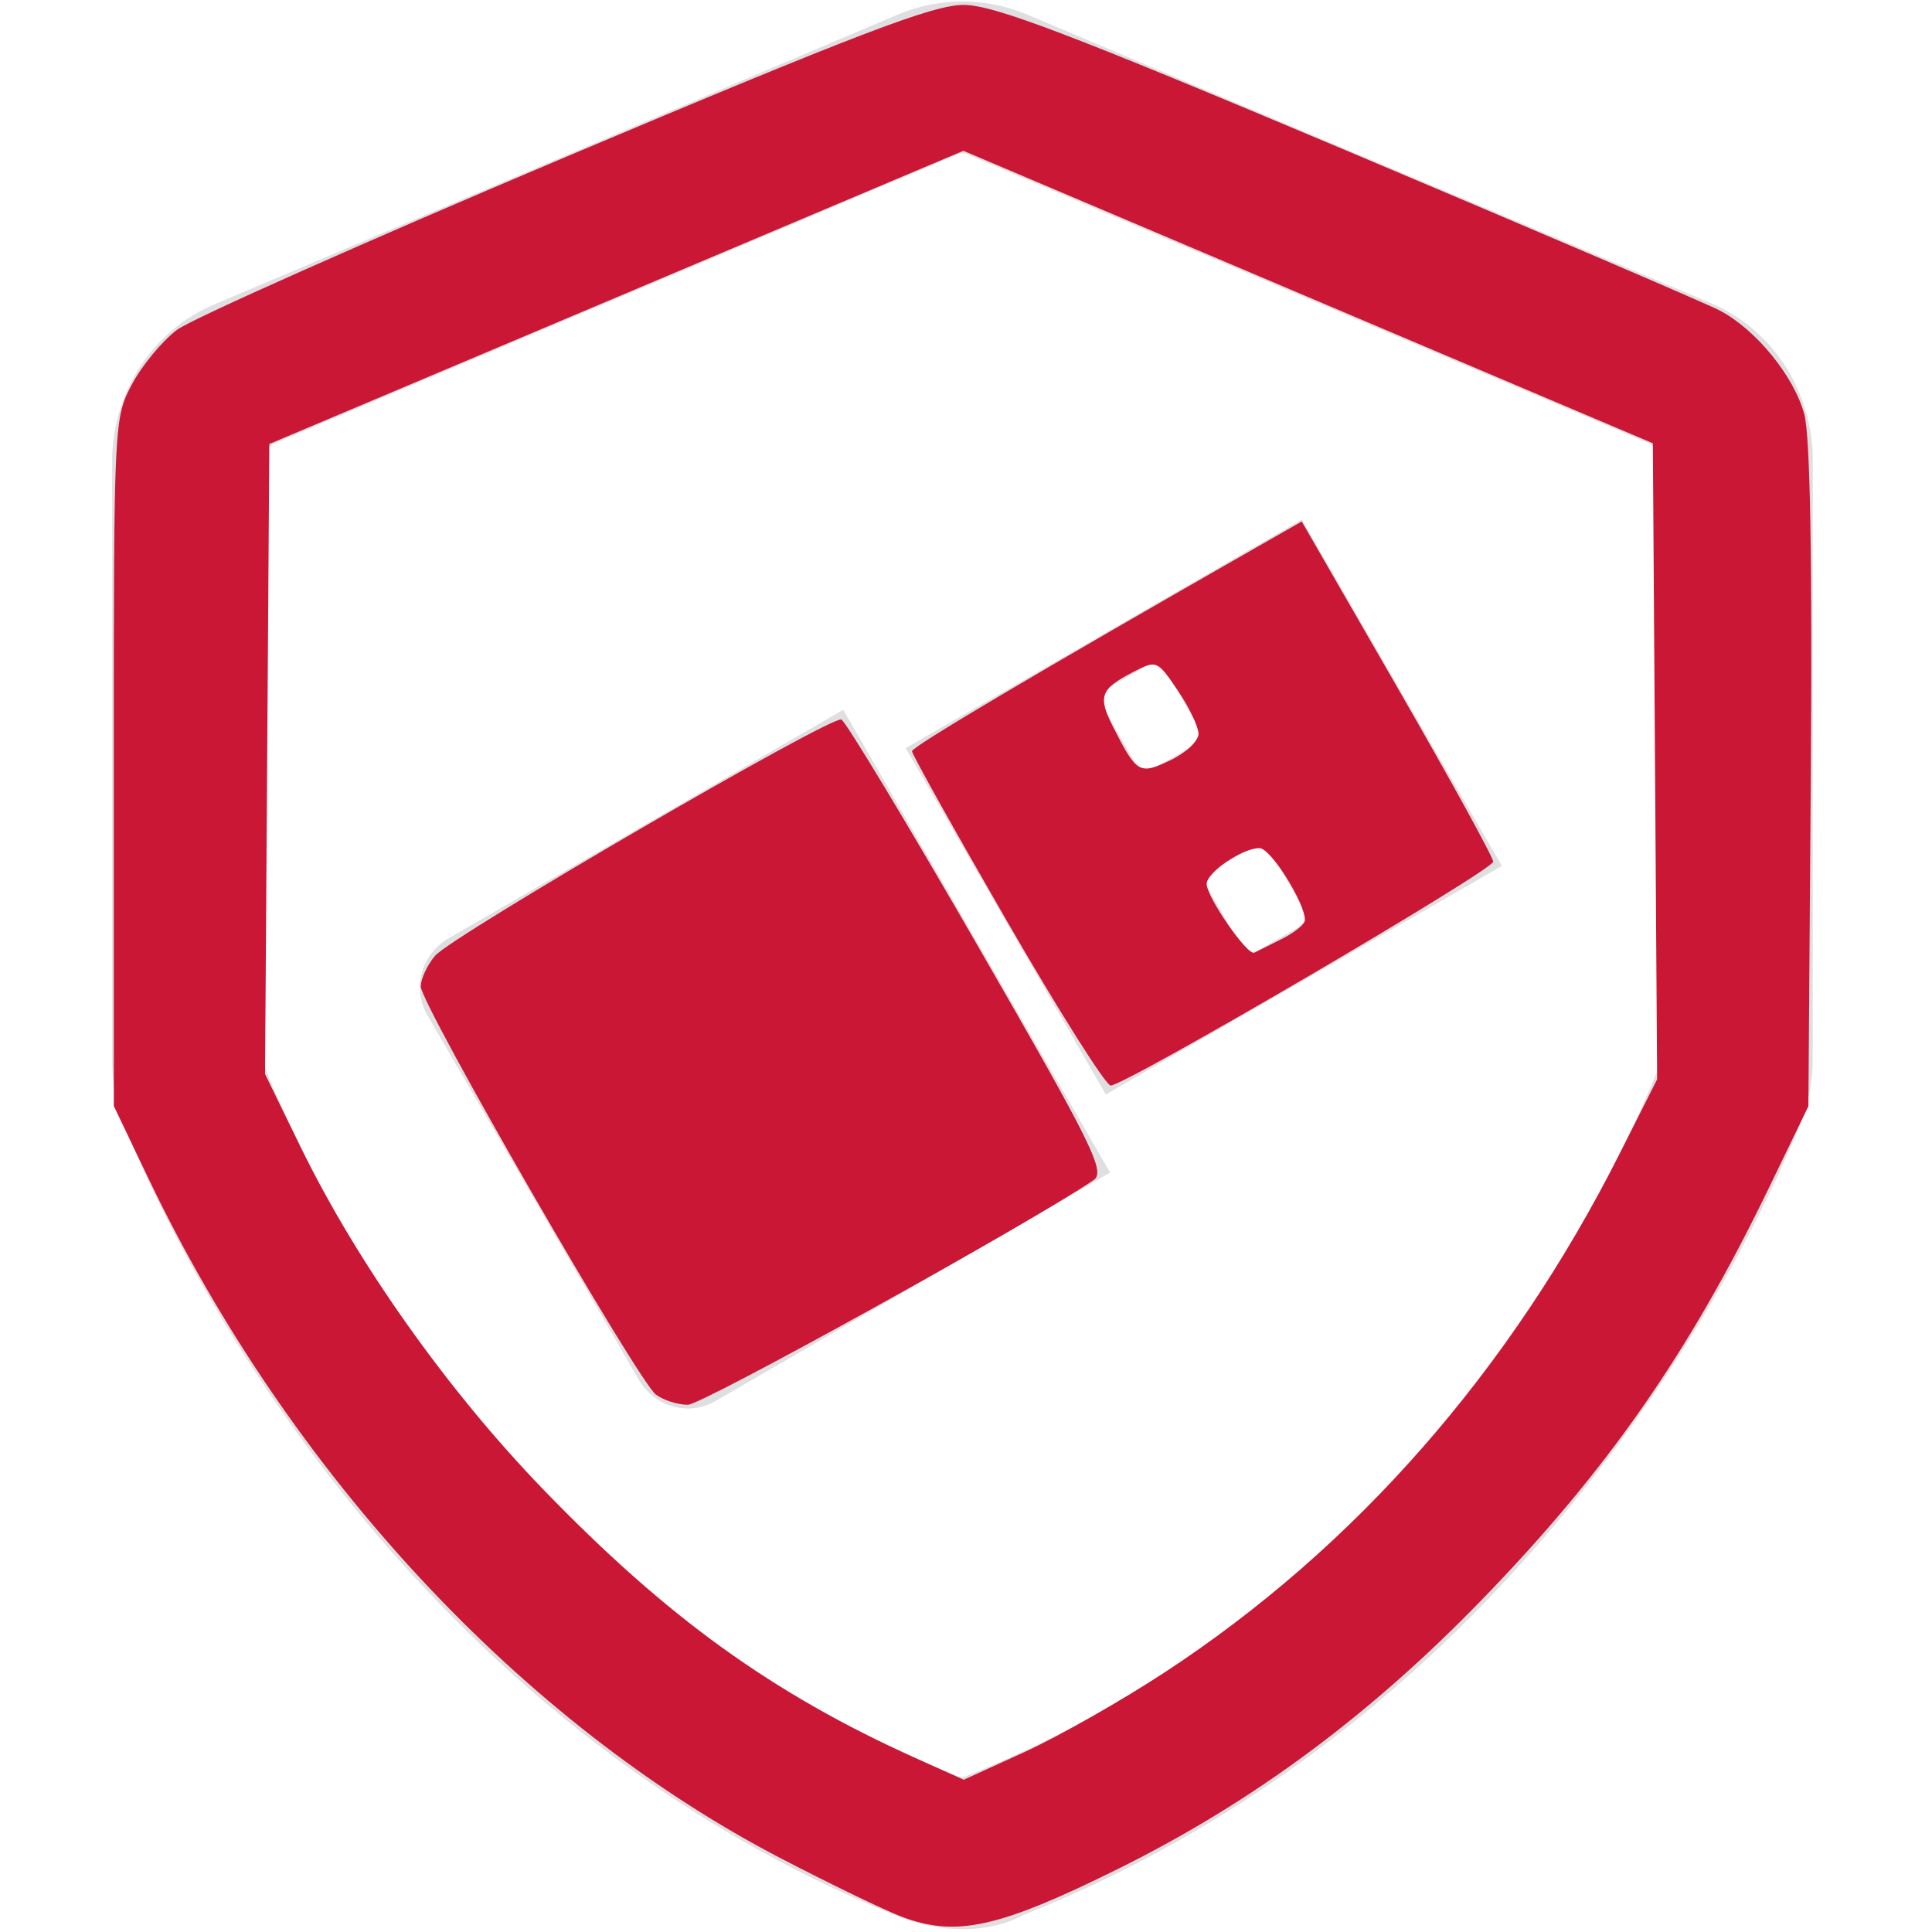
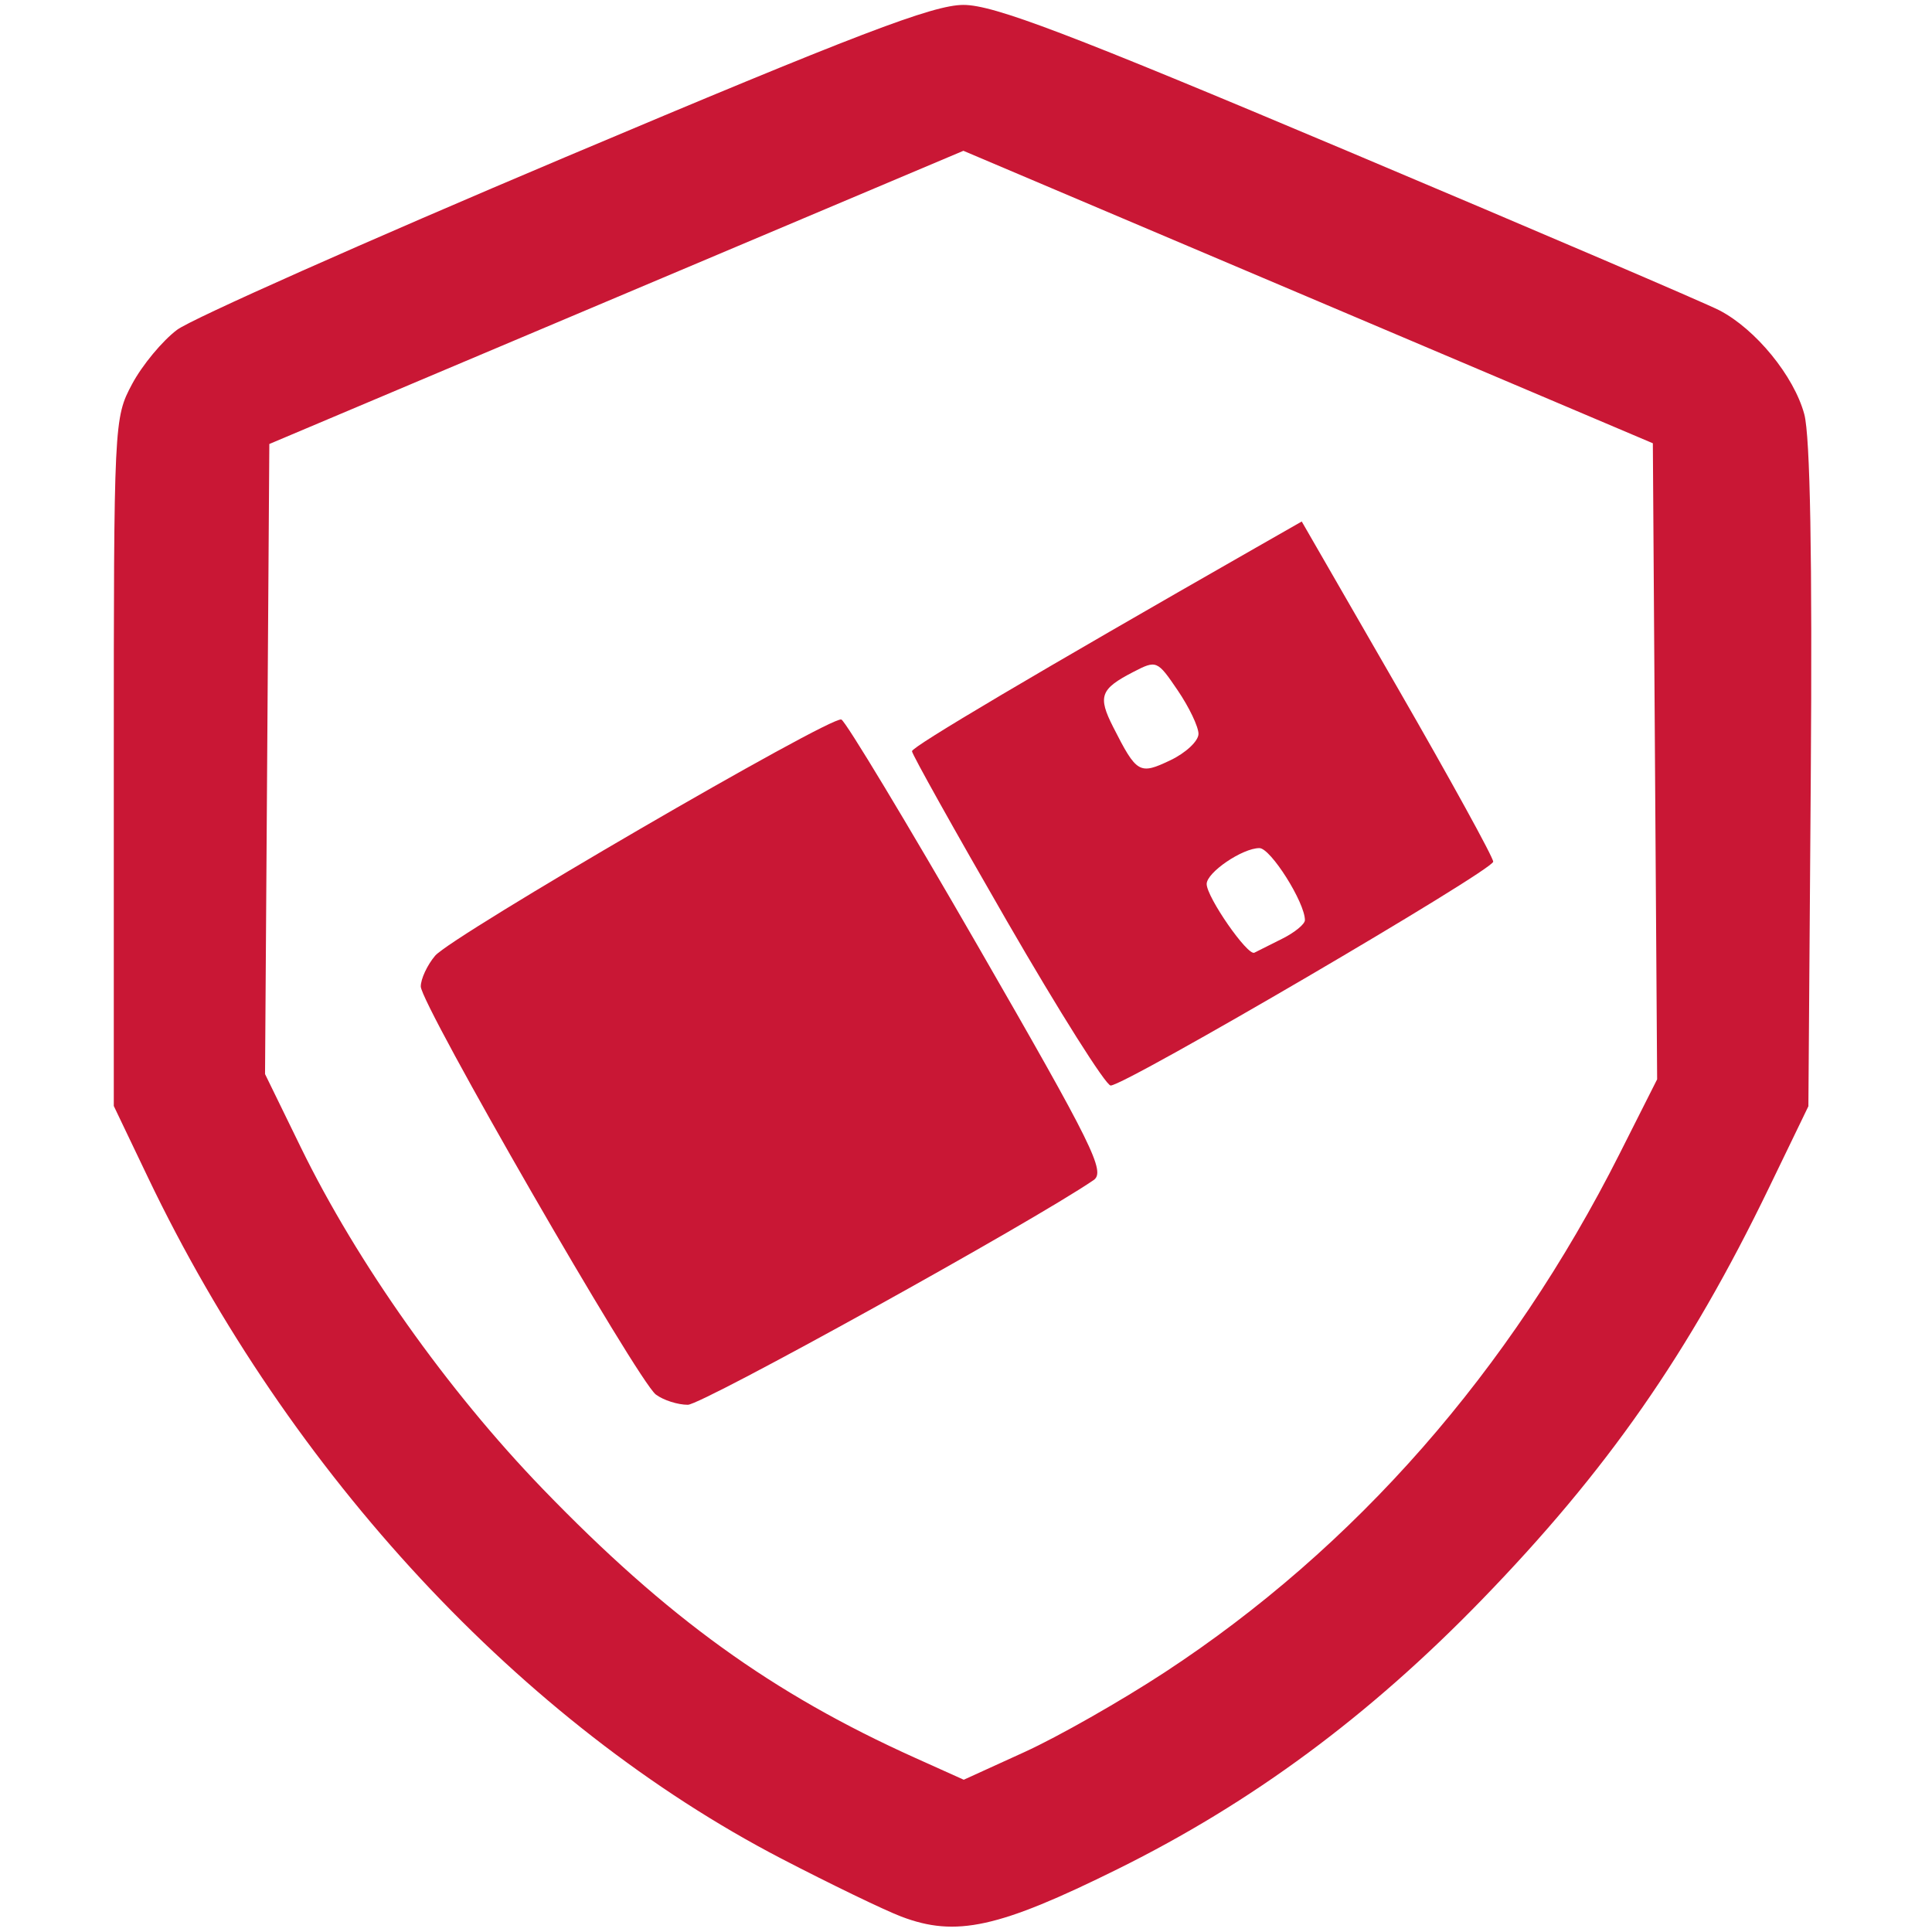
<svg xmlns="http://www.w3.org/2000/svg" version="1.1" id="Ebene_1" x="0px" y="0px" viewBox="0 0 136.1 136.1" enable-background="new 0 0 136.1 136.1" xml:space="preserve">
  <defs id="defs31" />
-   <g id="g26">
-     <path fill="#DFDFE1" d="M78.2,82.6L50.4,98.7c-1.9,1.1-4.3,0.4-5.4-1.5L30.1,71.5c-1.1-1.9-0.4-4.3,1.5-5.4L59.4,50L78.2,82.6z" id="path20" />
-     <path fill="#DFDFE1" d="M91.5,65.3l-2.8,1.6c-0.5,0.3-1,0.1-1.3-0.3l-2.3-4c-0.3-0.5-0.1-1,0.3-1.3l2.8-1.6c0.5-0.3,1-0.1,1.3,0.3   l2.3,4C92.1,64.4,92,65,91.5,65.3 M77.7,49.8c-0.3-0.5-0.1-1,0.3-1.3l2.8-1.6c0.5-0.3,1-0.1,1.3,0.3l2.3,4c0.3,0.5,0.1,1-0.3,1.3   l-2.8,1.6c-0.5,0.3-1,0.1-1.3-0.3L77.7,49.8z M63.8,52.7l14.1,24.4l27.9-16.1L91.7,36.6L63.8,52.7z" id="path22" />
-     <path fill="#DFDFE1" d="M67.8,10.8c-0.1,0-0.2,0-0.4,0.1L19.4,31.2c-0.5,0.2-0.8,0.7-0.8,1.3v42.2c0,0.2,0,0.4,0.1,0.6   c2.4,6.1,16.1,36.7,48.7,49.8c0.2,0.1,0.5,0.1,0.7,0c32.7-13.1,46.3-43.7,48.7-49.8c0.1-0.2,0.1-0.4,0.1-0.6V32.5   c0-0.6-0.3-1.1-0.8-1.3L68.2,10.9C68.1,10.8,68,10.8,67.8,10.8 M67.8,135.9c-1.5,0-2.9-0.3-4.3-0.8c-36.7-14.7-52-49-54.7-55.7   c-0.6-1.4-0.9-3-0.9-4.6V32.5c0-4.9,2.9-9.3,7.3-11.1L63.3,1c2.9-1.2,6.1-1.2,9,0l48.1,20.3c4.4,1.8,7.3,6.2,7.3,11.1v42.2   c0,1.5-0.3,3.1-0.9,4.6c-2.7,6.8-18,41.1-54.7,55.7C70.8,135.6,69.3,135.9,67.8,135.9" id="path24" />
-   </g>
  <path style="fill:#c91735;fill-opacity:1;stroke-width:0.577" d="M 46.203,98.24 C 44.934,97.288 29.642,70.743 29.642,69.493 c 0,-0.533 0.454,-1.508 1.009,-2.165 1.18,-1.399 27.838,-16.901 28.617,-16.642 0.29,0.097 4.624,7.288 9.632,15.981 8.107,14.073 8.998,15.878 8.135,16.468 -4.314,2.951 -27.564,15.825 -28.58,15.825 -0.711,0 -1.724,-0.324 -2.253,-0.721 z" id="path35" />
  <path style="fill:#c91735;fill-opacity:1;stroke-width:0.577" d="M 70.932,64.886 C 67.254,58.515 64.244,53.13 64.245,52.919 c 8.84e-4,-0.321 8.707,-5.473 24.227,-14.338 l 3.229,-1.844 6.744,11.702 c 3.709,6.436 6.744,11.954 6.744,12.262 0,0.603 -25.918,15.769 -26.948,15.769 -0.341,0 -3.63,-5.213 -7.309,-11.584 z m 19.407,1.236 c 0.872,-0.437 1.586,-1.023 1.586,-1.302 0,-1.247 -2.416,-5.075 -3.204,-5.075 -1.198,0 -3.717,1.713 -3.717,2.528 0,0.926 2.884,5.08 3.36,4.84 0.214,-0.108 1.103,-0.554 1.975,-0.991 z M 84.428,51.699 c 0,-0.502 -0.659,-1.883 -1.465,-3.068 -1.441,-2.12 -1.492,-2.141 -3.135,-1.291 -2.32,1.199 -2.507,1.717 -1.407,3.883 1.658,3.264 1.847,3.373 4.033,2.33 1.085,-0.518 1.973,-1.352 1.973,-1.854 z" id="path37" />
  <path style="fill:#c91735;fill-opacity:1;stroke-width:0.577" d="M 63.488,135.013 C 62.279,134.552 58.475,132.712 55.034,130.925 36.799,121.45 20.413,103.831 10.434,82.968 L 8.016,77.911 V 53.69 c 0,-23.985 0.013,-24.245 1.292,-26.639 0.711,-1.33 2.138,-3.05 3.172,-3.822 1.034,-0.772 13.323,-6.237 27.308,-12.144 C 60.365,2.395 65.723,0.346 67.869,0.346 c 2.14,0 7.357,1.985 27.059,10.296 13.424,5.663 25.209,10.71 26.188,11.216 2.558,1.323 5.263,4.631 5.988,7.324 0.415,1.541 0.569,10.142 0.457,25.536 l -0.169,23.213 -2.784,5.757 c -5.637,11.657 -11.398,19.919 -20.248,29.036 -7.935,8.175 -16.154,14.252 -25.611,18.936 -8.398,4.16 -11.408,4.821 -15.262,3.352 z M 82.039,117.814 C 95.463,109.018 106.376,96.578 114.098,81.266 l 2.639,-5.233 -0.151,-22.404 L 116.435,31.226 92.151,20.924 67.867,10.623 43.42,20.95 18.973,31.278 l -0.151,22.192 -0.151,22.192 2.519,5.162 c 3.968,8.132 10.332,17.115 17.055,24.074 8.758,9.065 16.152,14.403 26.237,18.941 l 3.41,1.535 4.282,-1.952 c 2.355,-1.073 6.794,-3.597 9.864,-5.608 z" id="path39" />
</svg>
